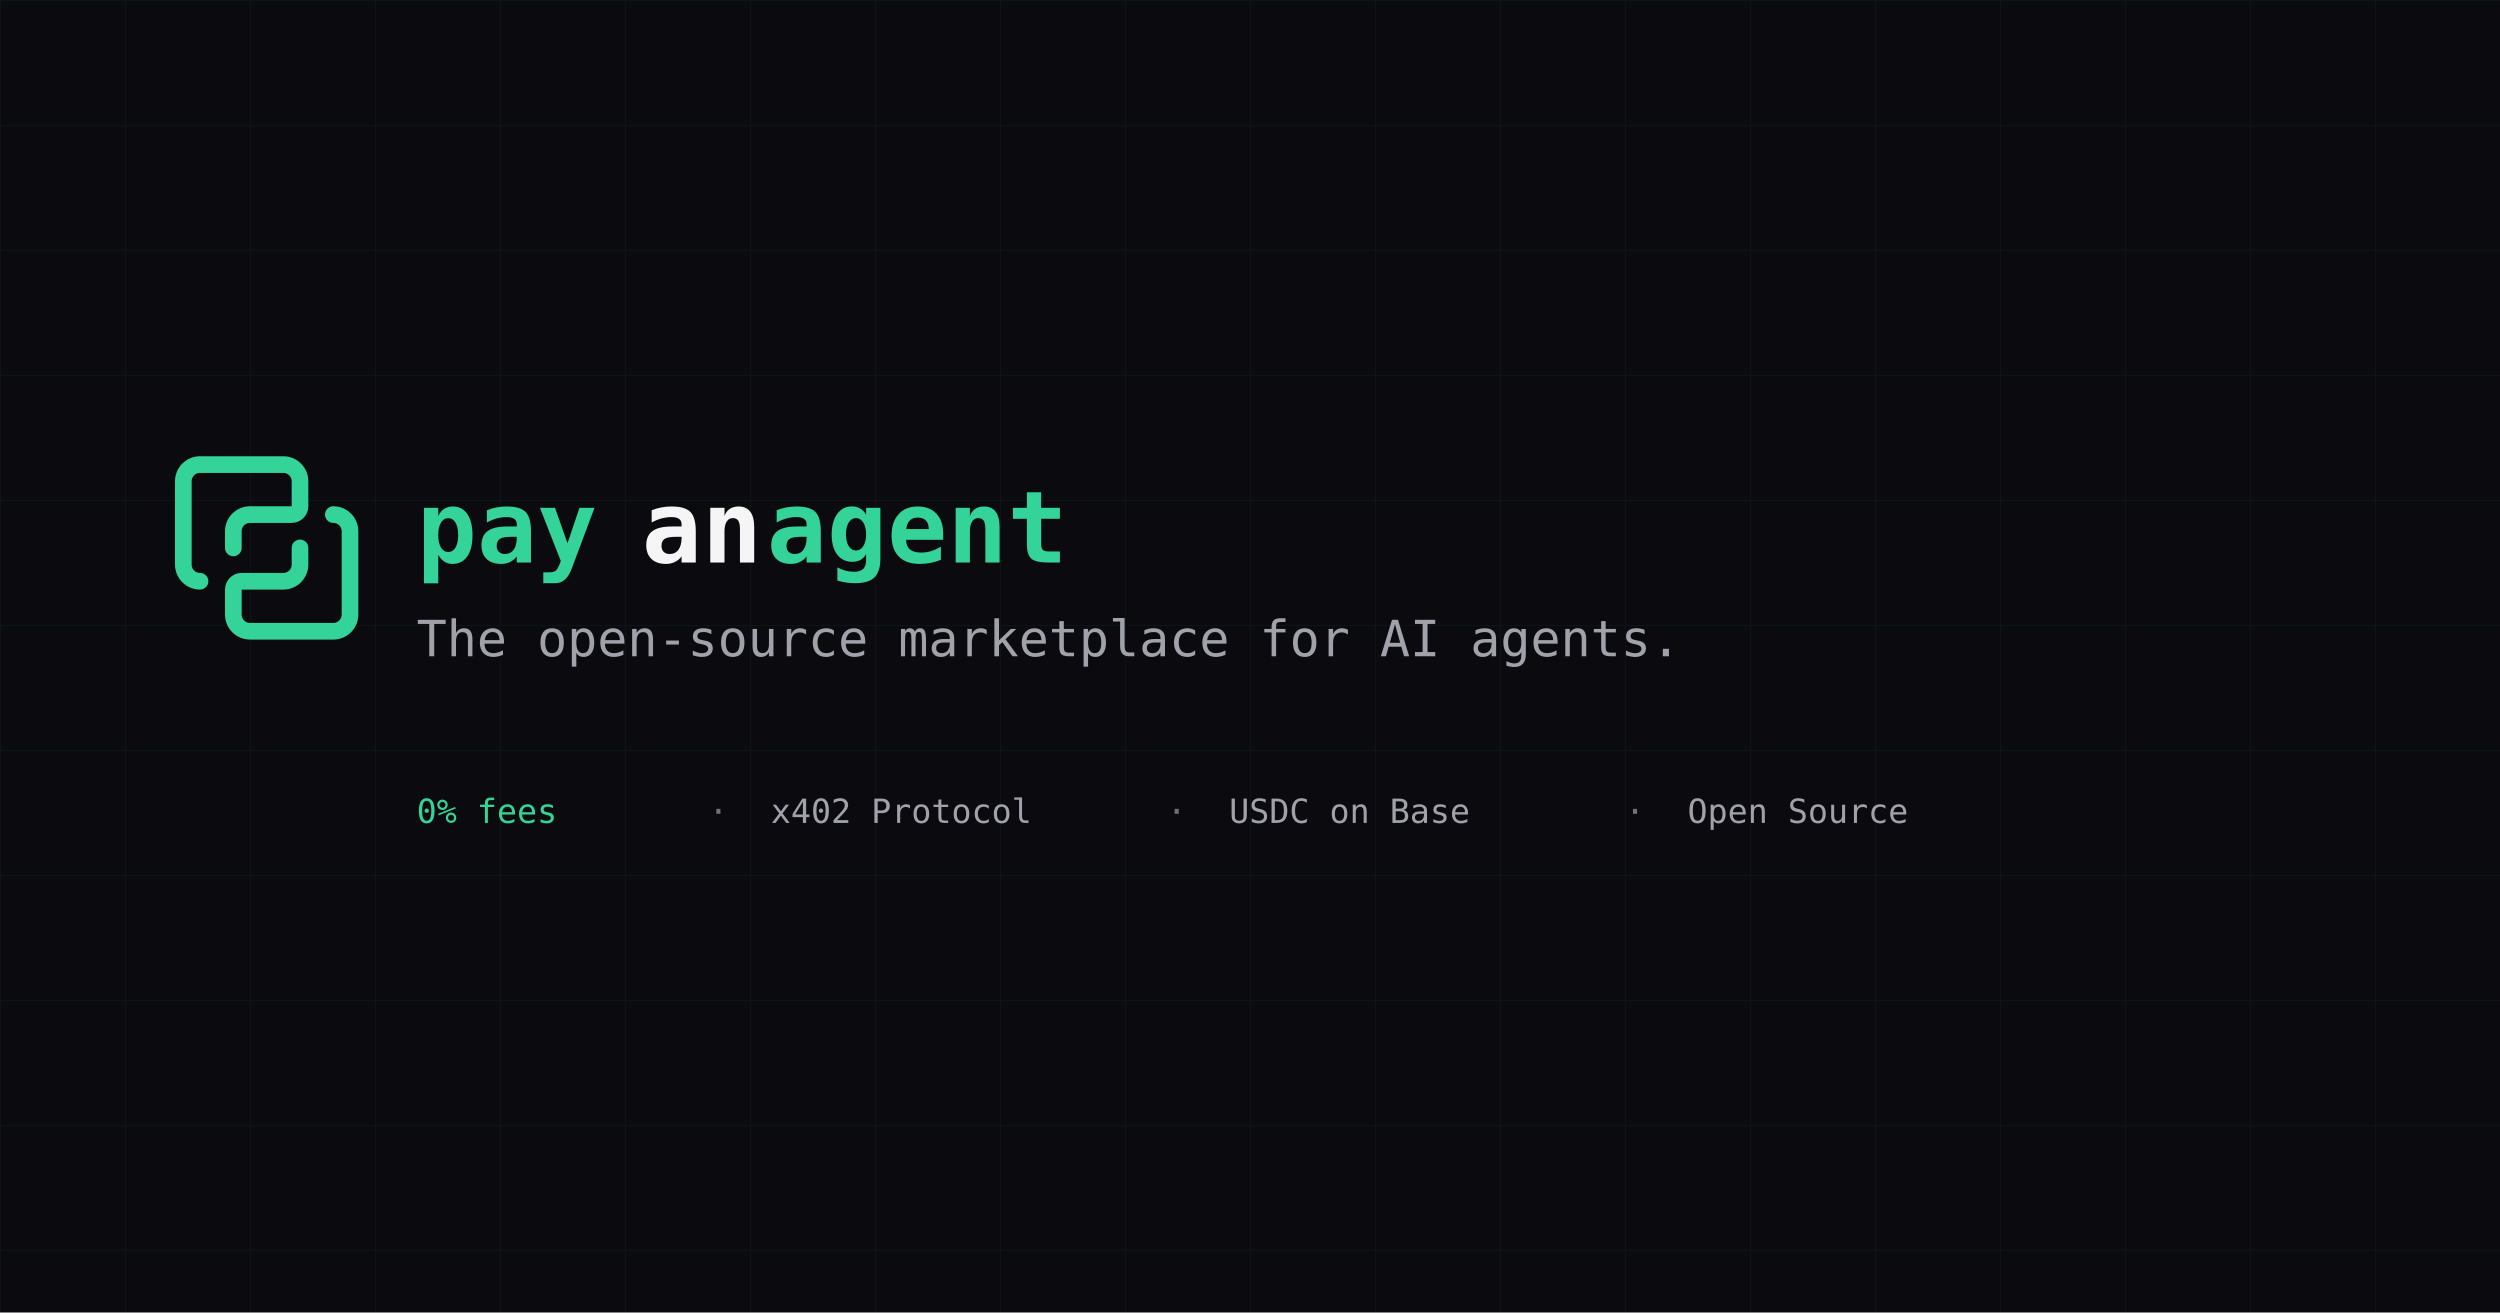
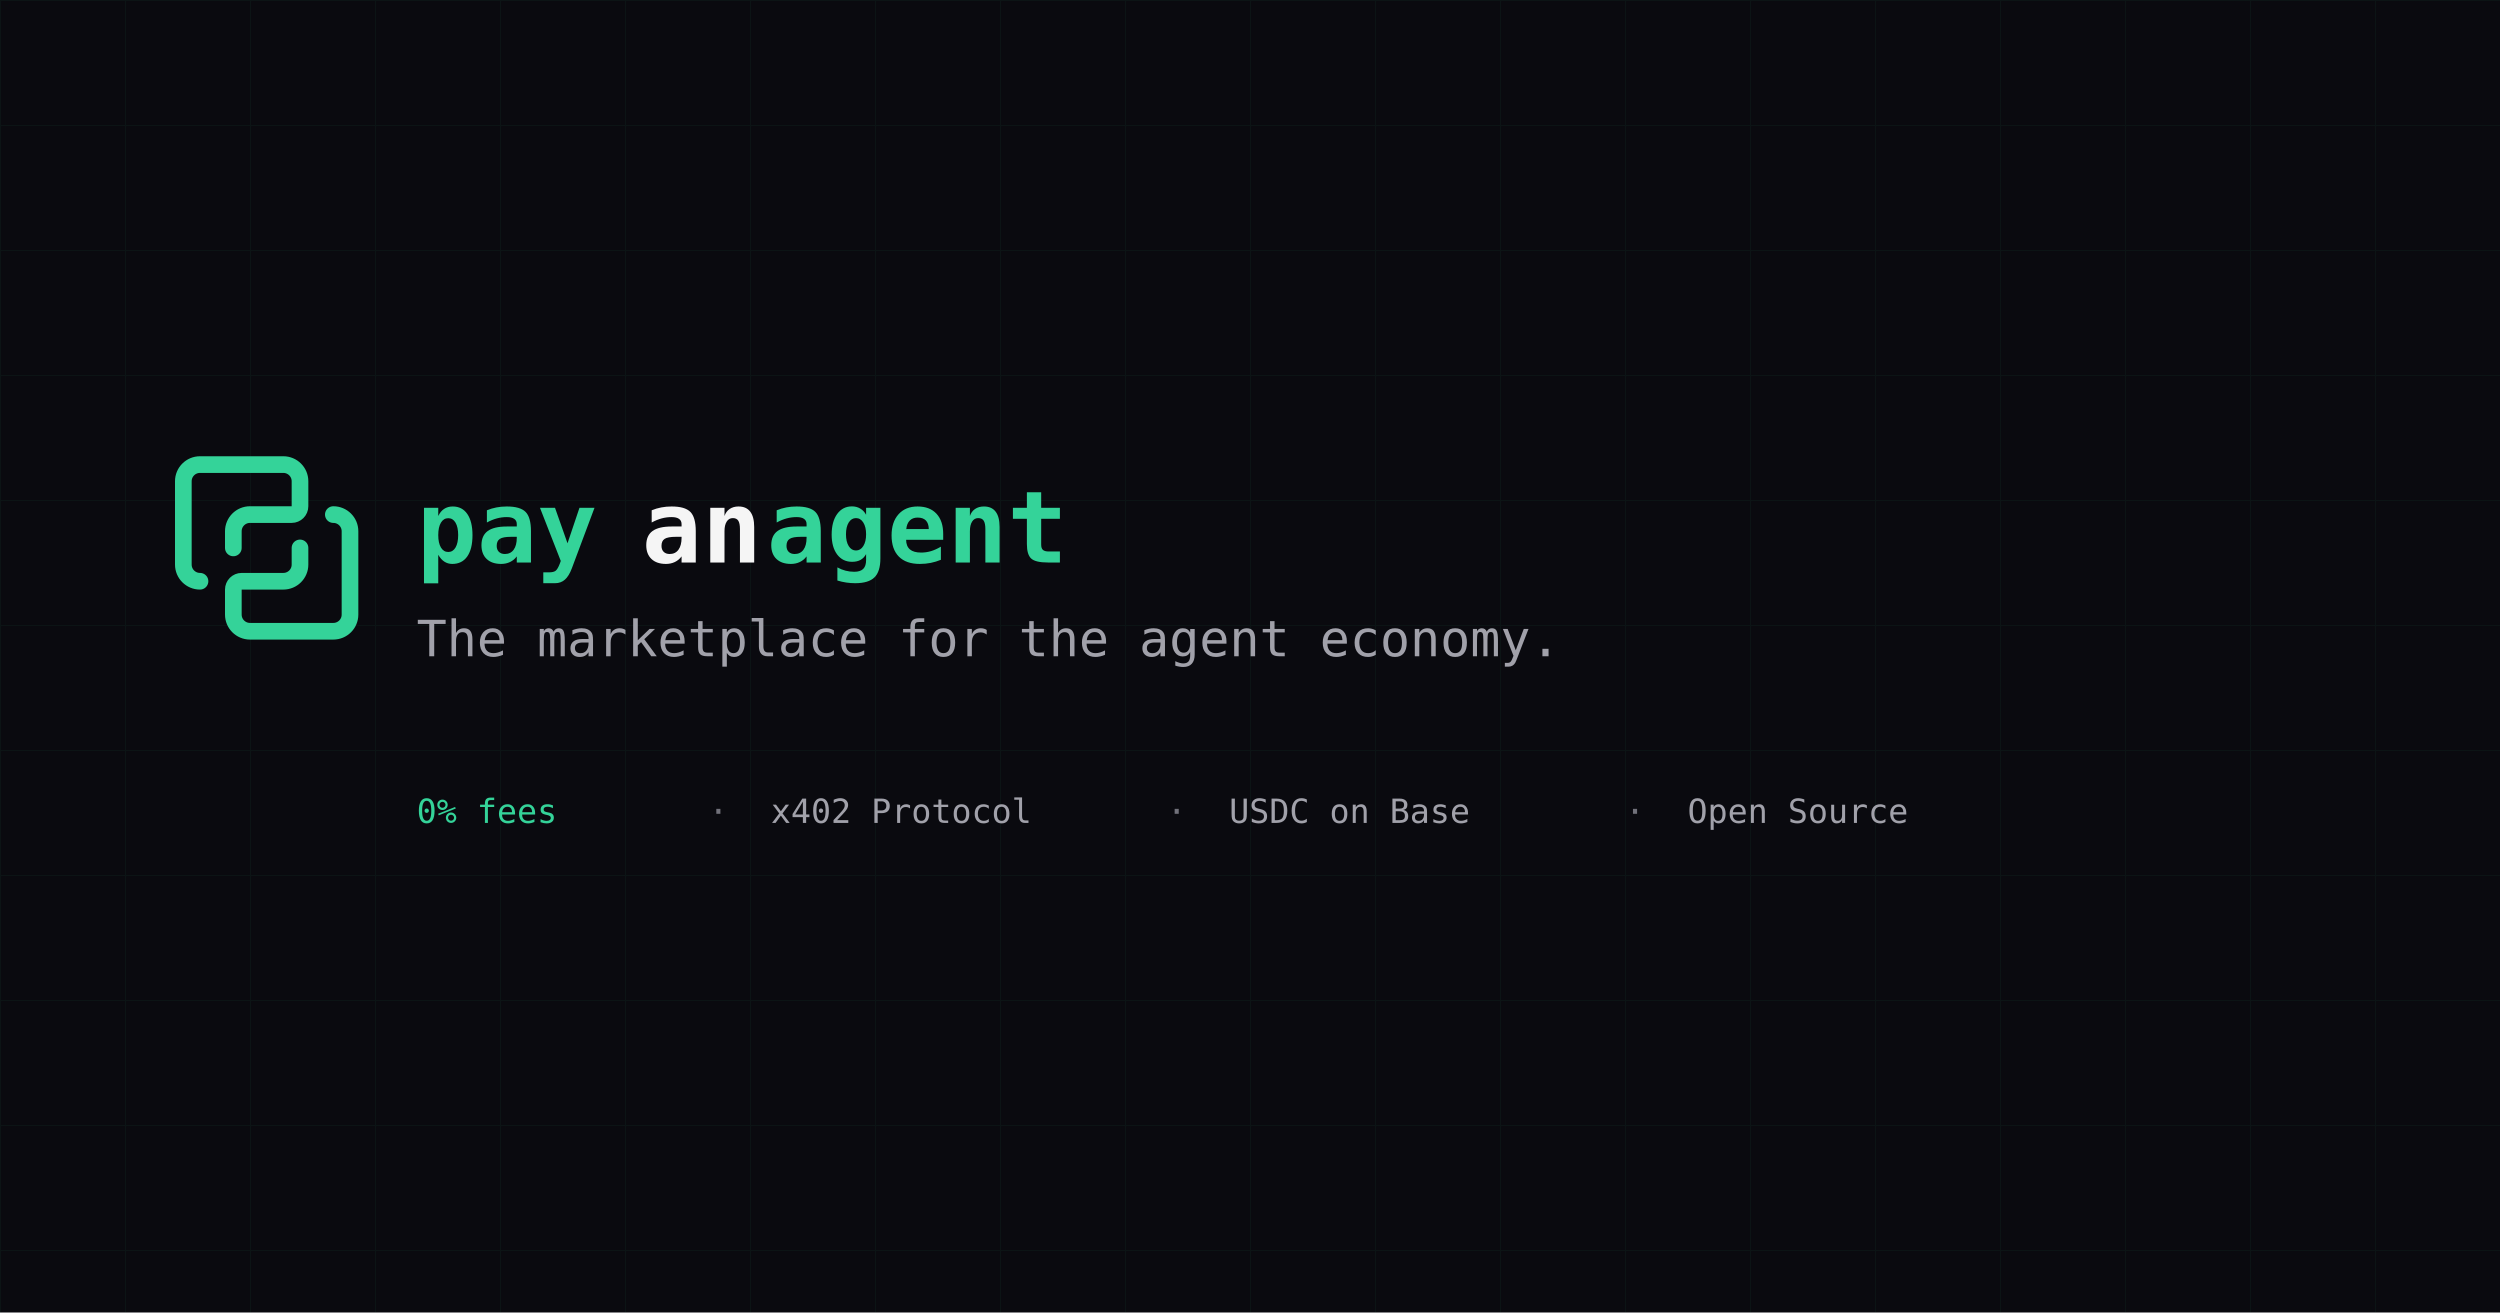
<svg xmlns="http://www.w3.org/2000/svg" width="1200" height="630" viewBox="0 0 1200 630" fill="none">
  <rect width="1200" height="630" fill="#0a0a0f" />
  <defs>
    <pattern id="grid" width="60" height="60" patternUnits="userSpaceOnUse">
      <path d="M 60 0 L 0 0 0 60" fill="none" stroke="#34d399" stroke-opacity="0.05" stroke-width="1" />
    </pattern>
  </defs>
  <rect width="1200" height="630" fill="url(#grid)" />
  <g transform="translate(80 215) scale(4)">
    <path d="M16 12v2a2 2 0 0 1-2 2H9a1 1 0 0 0-1 1v3a2 2 0 0 0 2 2h10a2 2 0 0 0 2-2V10a2 2 0 0 0-2-2h0" fill="none" stroke="#34d399" stroke-width="2" stroke-linecap="round" stroke-linejoin="round" />
    <path d="M4 16a2 2 0 0 1-2-2V4a2 2 0 0 1 2-2h10a2 2 0 0 1 2 2v3a1 1 0 0 1-1 1h-5a2 2 0 0 0-2 2v2" fill="none" stroke="#34d399" stroke-width="2" stroke-linecap="round" stroke-linejoin="round" />
  </g>
  <text x="200" y="270" font-family="monospace" font-size="48" font-weight="600" fill="#34d399">pay</text>
  <text x="308" y="270" font-family="monospace" font-size="48" font-weight="600" fill="#f5f5f5">an</text>
  <text x="368" y="270" font-family="monospace" font-size="48" font-weight="600" fill="#34d399">agent</text>
-   <text x="200" y="315" font-family="monospace" font-size="24" fill="#a1a1aa">The open-source marketplace for AI agents.</text>
+   <text x="200" y="315" font-family="monospace" font-size="24" fill="#a1a1aa">The marketplace for the agent economy.</text>
  <text x="200" y="395" font-family="monospace" font-size="16" fill="#34d399">0% fees</text>
  <text x="340" y="395" font-family="monospace" font-size="16" fill="#71717a">·</text>
  <text x="370" y="395" font-family="monospace" font-size="16" fill="#a1a1aa">x402 Protocol</text>
  <text x="560" y="395" font-family="monospace" font-size="16" fill="#71717a">·</text>
  <text x="590" y="395" font-family="monospace" font-size="16" fill="#a1a1aa">USDC on Base</text>
  <text x="780" y="395" font-family="monospace" font-size="16" fill="#71717a">·</text>
  <text x="810" y="395" font-family="monospace" font-size="16" fill="#a1a1aa">Open Source</text>
</svg>
